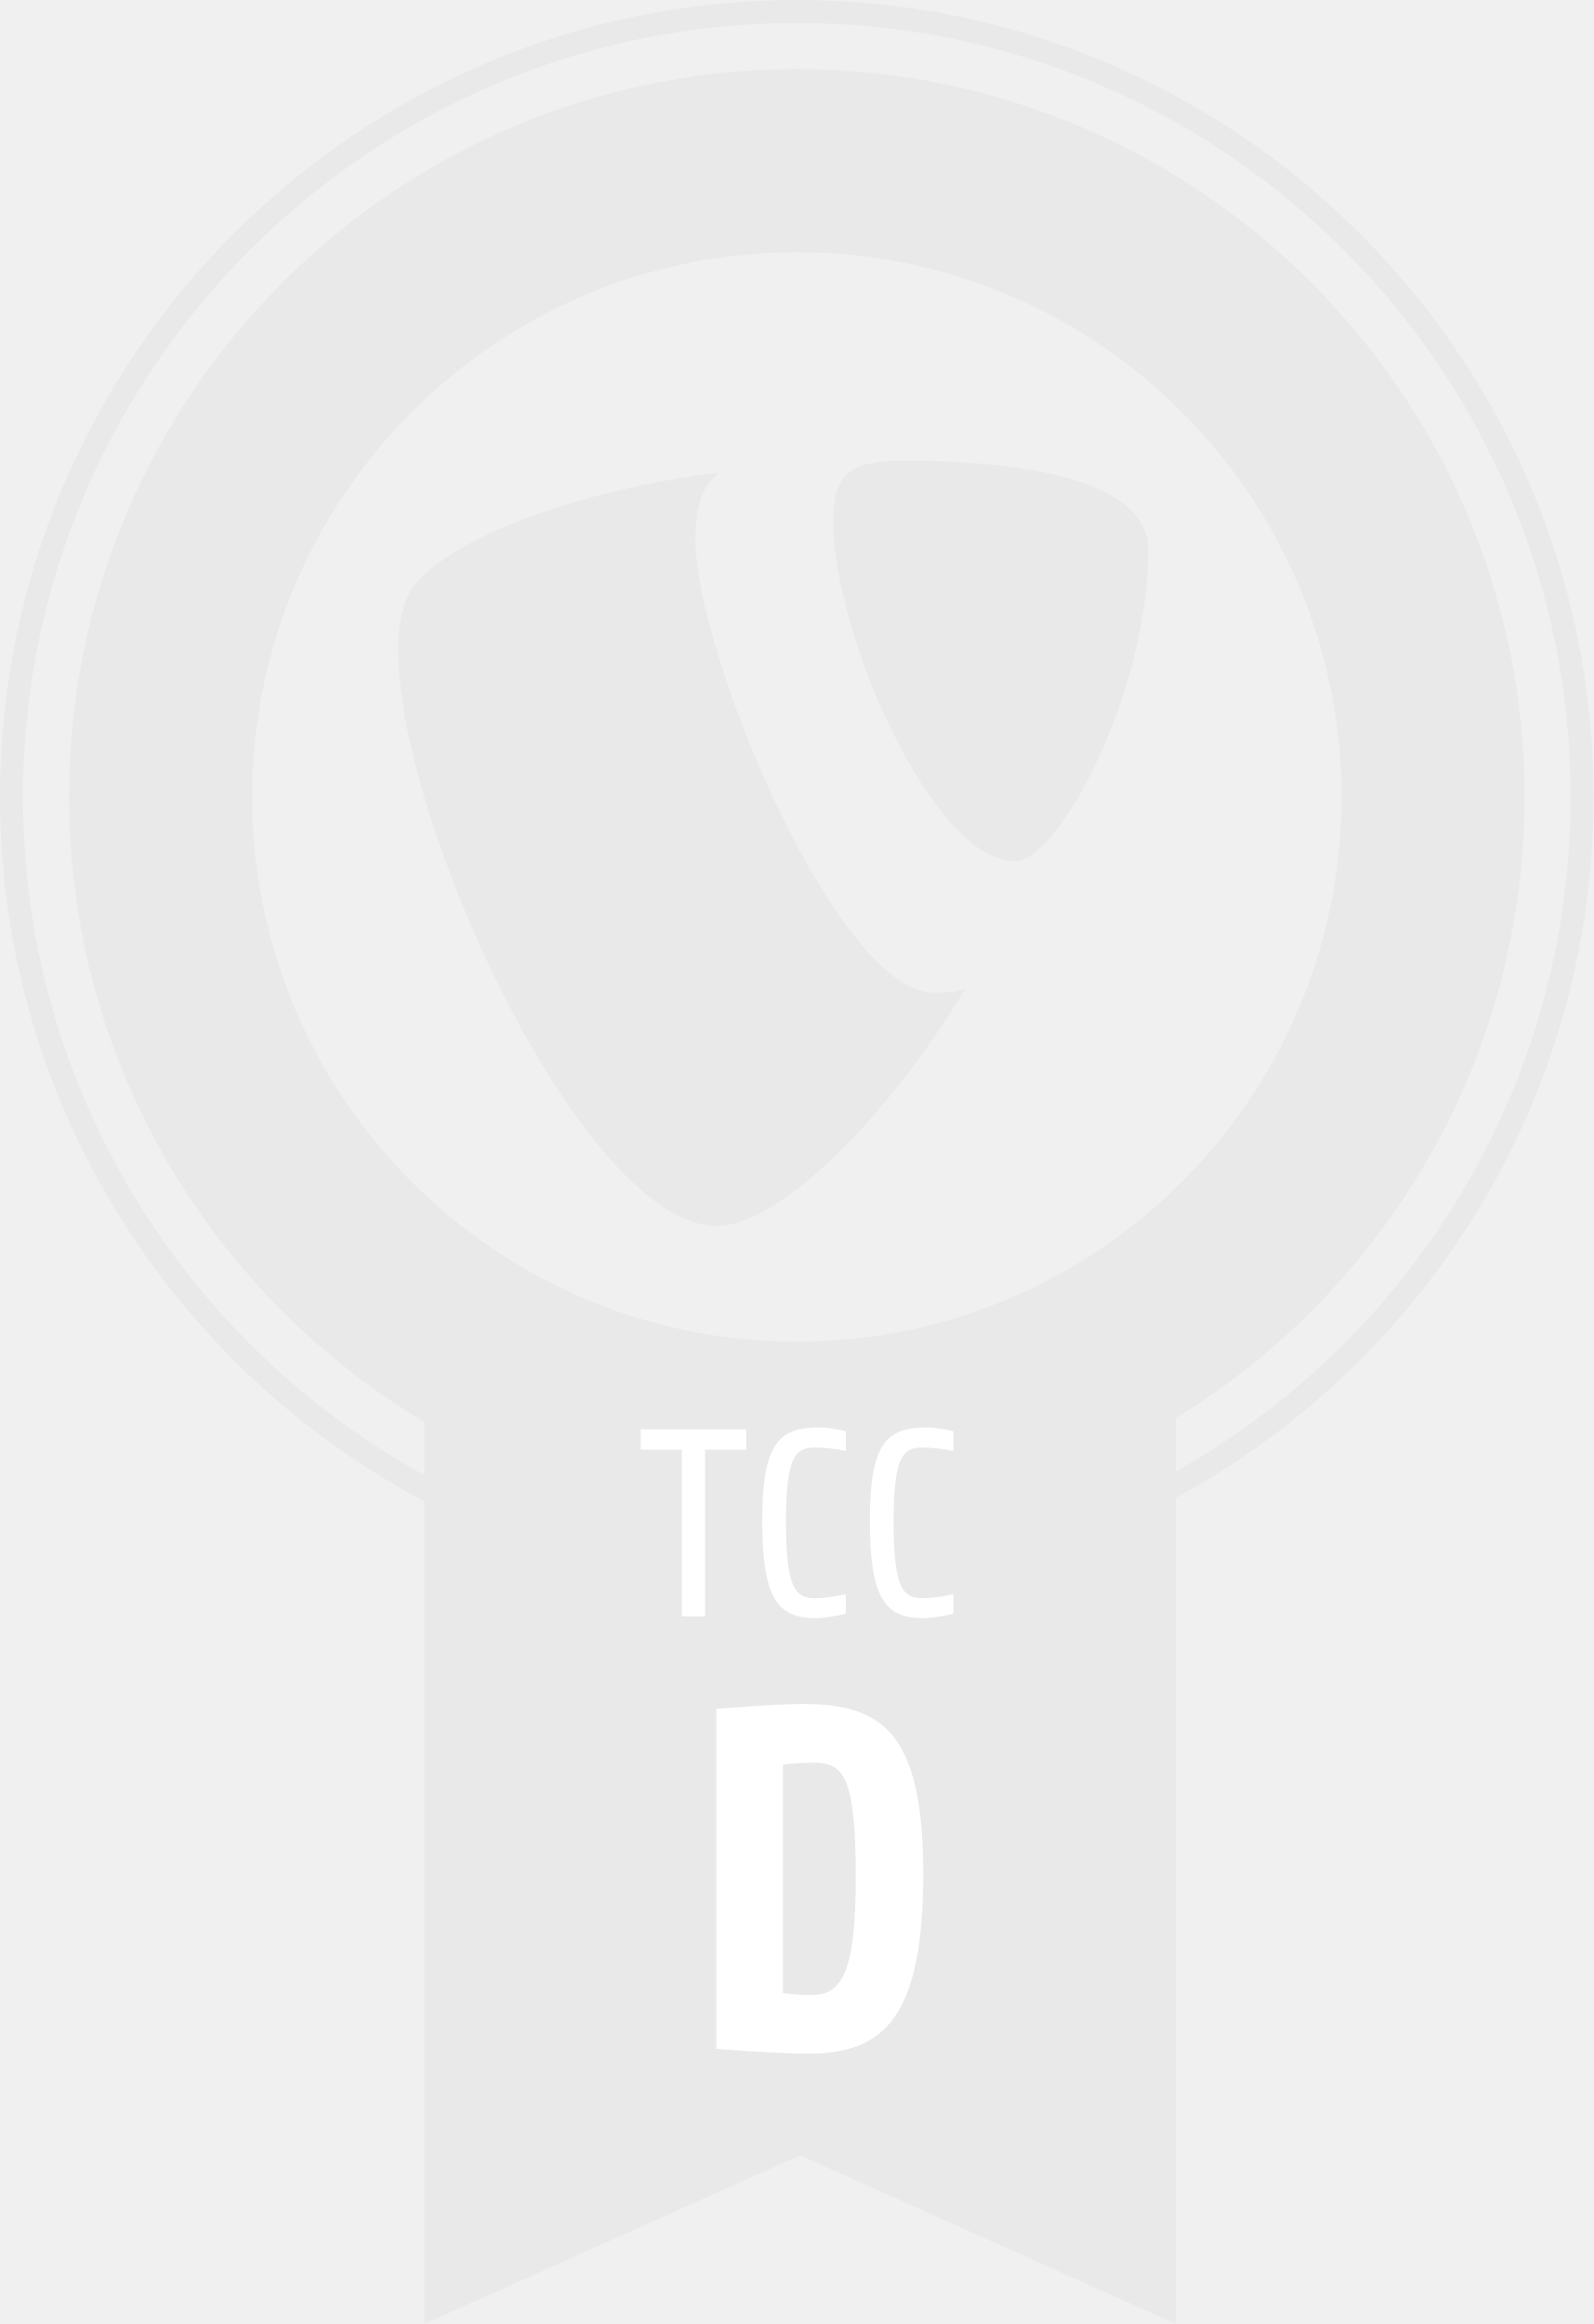
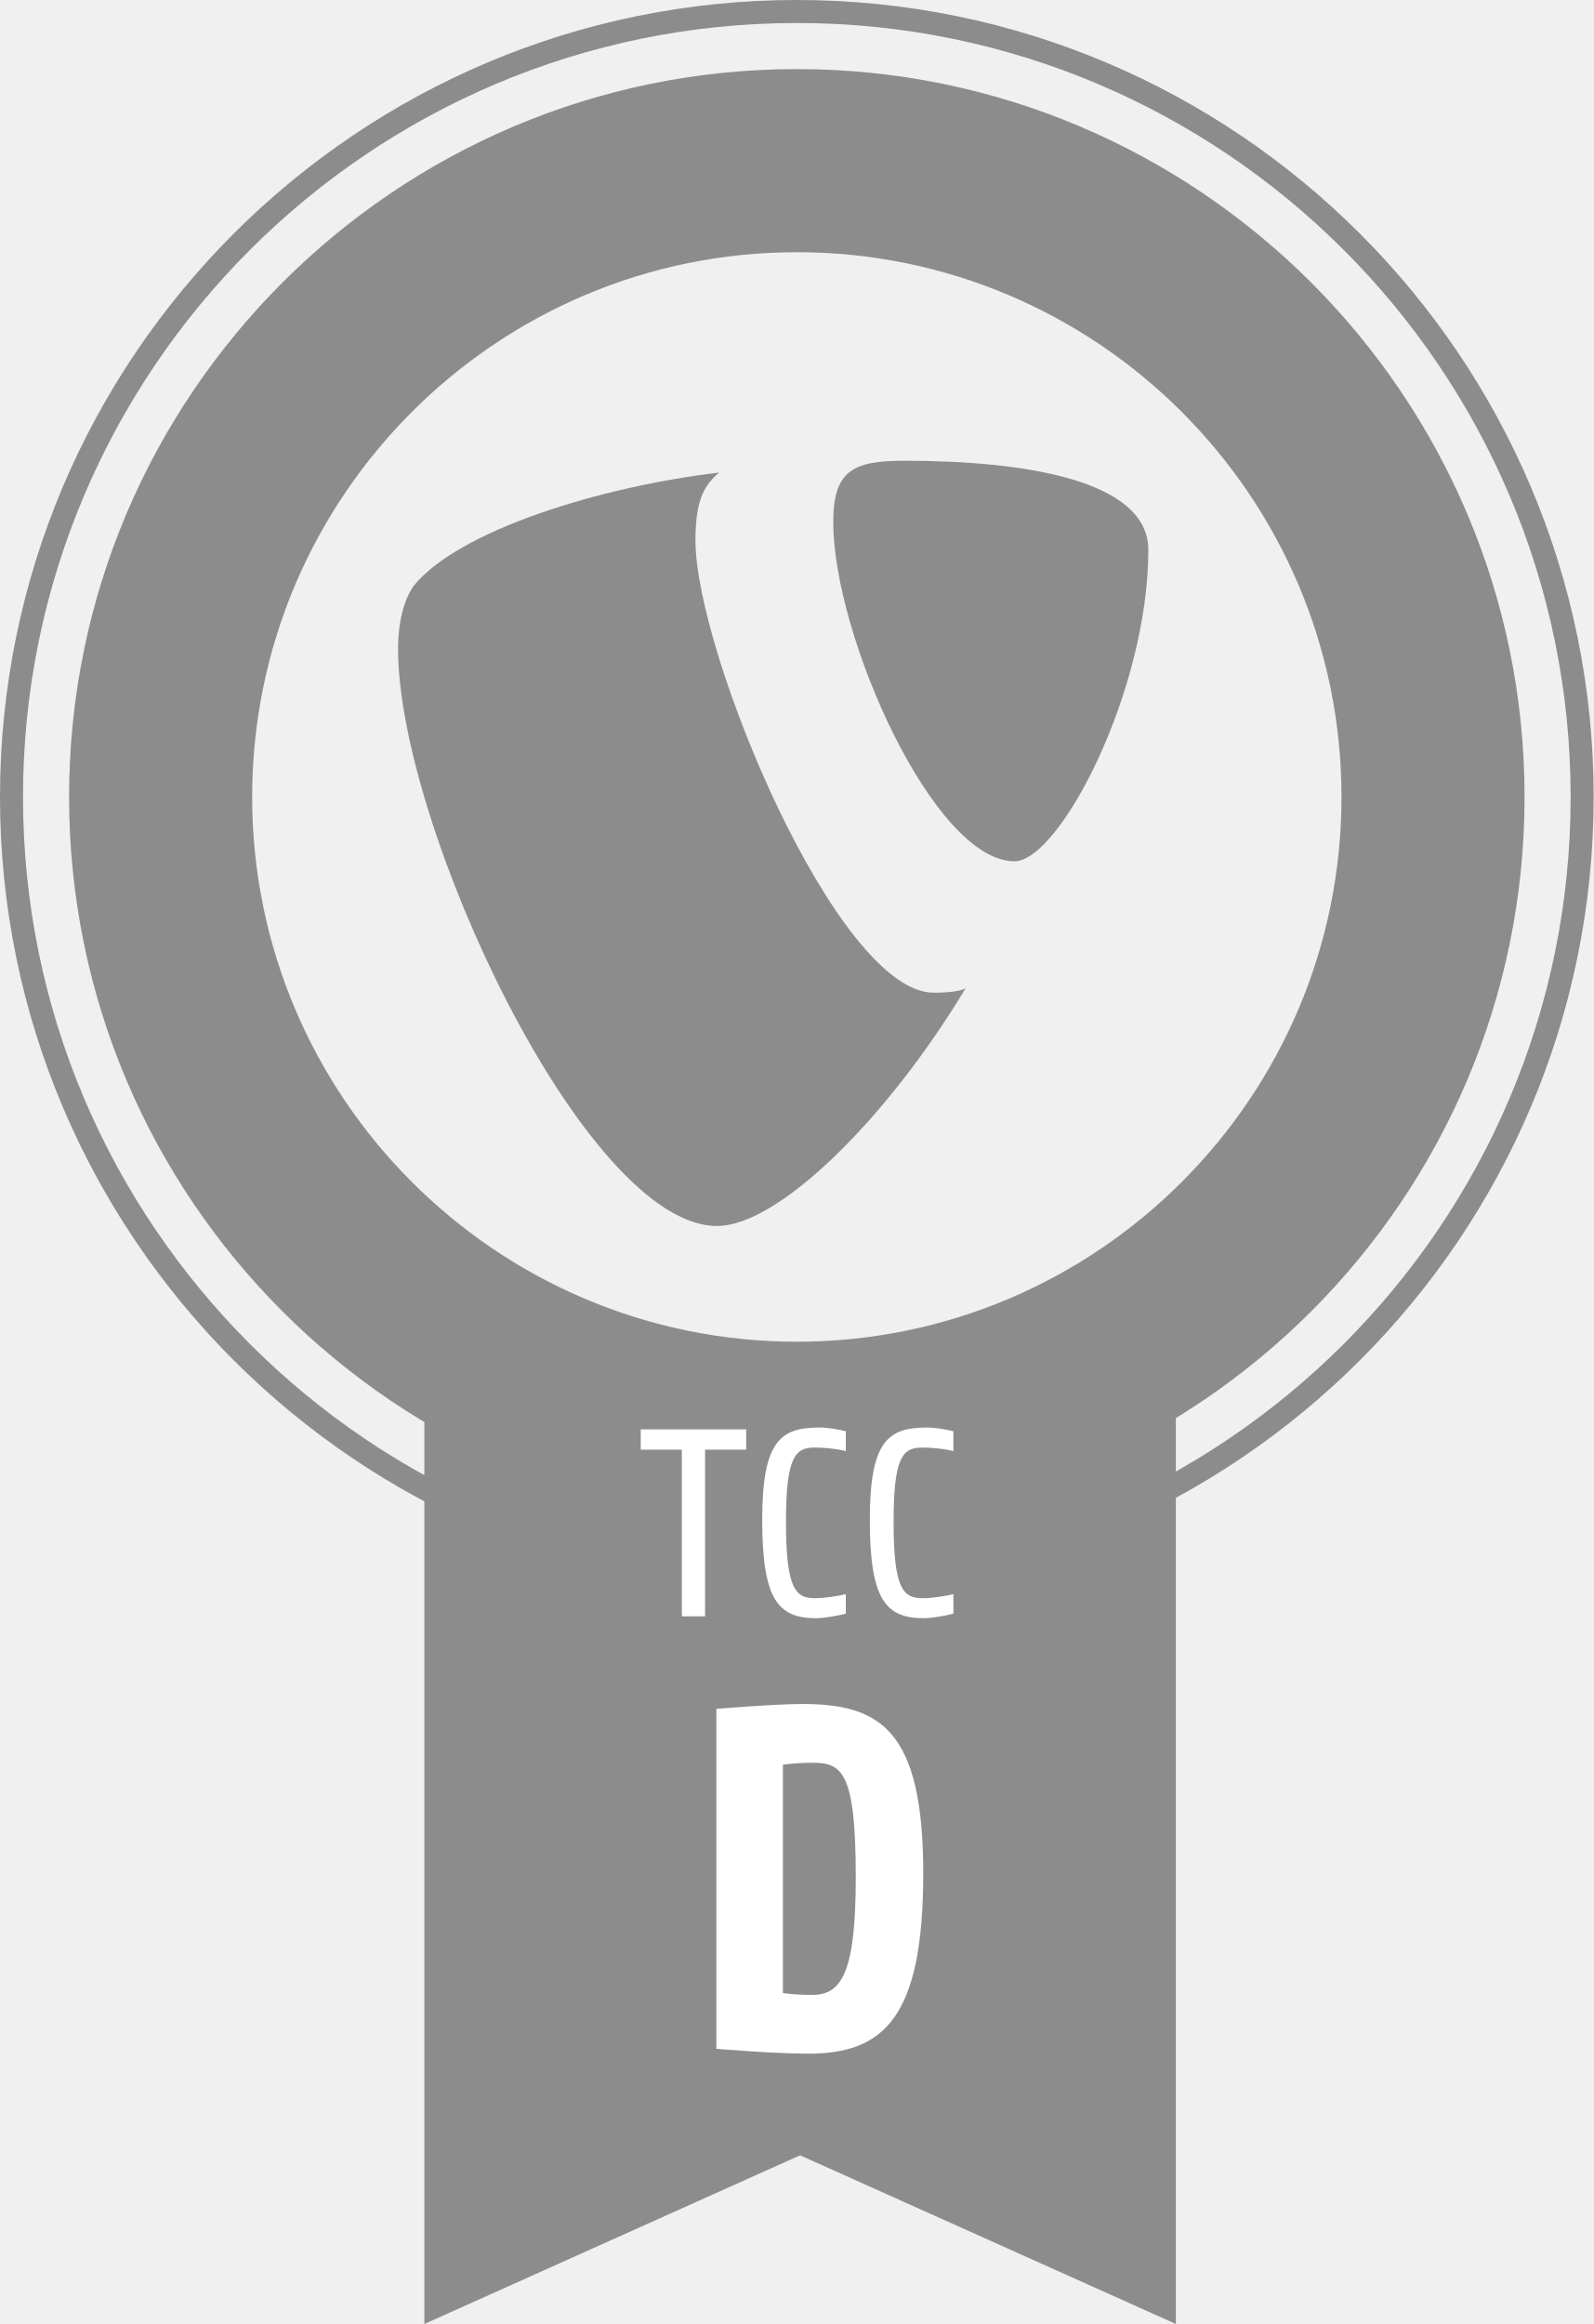
<svg xmlns="http://www.w3.org/2000/svg" version="1.1" x="0px" y="0px" viewBox="0 0 138.561 202.03" style="enable-background:new 0 0 138.561 202.03;" xml:space="preserve">
  <style type="text/css">
- 	.st0{fill:none;stroke:#E9E9E9;stroke-width:2;stroke-miterlimit:10;}
+ 	.st0{fill:none;stroke:#8C8C8C;stroke-width:2;stroke-miterlimit:10;}
	.st1{fill:#FFFFFF;}
</style>
  <g id="Ebene_1">
    <g>
-       <path fill="#E9E9E9" d="M69.281,132.555c-34.889,0-63.274-28.384-63.274-63.274    S34.391,6.007,69.281,6.007s63.274,28.384,63.274,63.274    S104.17,132.555,69.281,132.555z M69.281,21.924    c-26.112,0-47.357,21.244-47.357,47.357s21.244,47.357,47.357,47.357    c26.113,0,47.357-21.244,47.357-47.357S95.393,21.924,69.281,21.924z" />
+       <path fill="#8C8C8C" d="M69.281,132.555c-34.889,0-63.274-28.384-63.274-63.274    S34.391,6.007,69.281,6.007s63.274,28.384,63.274,63.274    S104.17,132.555,69.281,132.555z M69.281,21.924    c-26.112,0-47.357,21.244-47.357,47.357s21.244,47.357,47.357,47.357    c26.113,0,47.357-21.244,47.357-47.357S95.393,21.924,69.281,21.924z" />
    </g>
    <g>
-       <path fill="#E9E9E9" class="st0" d="M69.281,137.561C31.63,137.561,1,106.931,1,69.281S31.63,1,69.281,1    s68.281,30.63,68.281,68.281S106.931,137.561,69.281,137.561z M69.281,18.177    c-28.179,0-51.104,22.925-51.104,51.104s22.925,51.104,51.104,51.104    c28.179,0,51.104-22.925,51.104-51.104S97.46,18.177,69.281,18.177z" />
+       <path fill="#8C8C8C" class="st0" d="M69.281,137.561C31.63,137.561,1,106.931,1,69.281S31.63,1,69.281,1    s68.281,30.63,68.281,68.281S106.931,137.561,69.281,137.561z M69.281,18.177    c-28.179,0-51.104,22.925-51.104,51.104s22.925,51.104,51.104,51.104    c28.179,0,51.104-22.925,51.104-51.104S97.46,18.177,69.281,18.177z" />
    </g>
    <g>
      <g>
-         <path fill="#E9E9E9" d="M88.17,72.873c-5.018-0.072-13.721-17.484-13.721-27.479     c0-2.878,0.282-3.34,4.161-3.34c11.863,0,19.233,2.205,19.233,5.754     C97.844,59.969,90.426,72.365,88.17,72.873z" />
-         <path fill="#E9E9E9" d="M78.61,44.053c12.894,0,17.234,2.578,17.234,3.755     c0,9.715-5.441,20.646-8.041,22.927c-1.184-0.599-3.82-3.168-6.673-8.989     c-2.8-5.711-4.681-12.282-4.681-16.351c0-0.593,0.039-0.976,0.078-1.21     C76.854,44.122,77.475,44.053,78.61,44.053 M78.61,40.053     c-4.449,0-6.161,0.859-6.161,5.34c0,9.827,8.732,29.48,15.752,29.48     c3.935,0,11.643-14.829,11.643-27.065C99.844,41.776,89.223,40.053,78.61,40.053     L78.61,40.053z" />
+         <path fill="#8C8C8C" d="M88.17,72.873c-5.018-0.072-13.721-17.484-13.721-27.479     c0-2.878,0.282-3.34,4.161-3.34c11.863,0,19.233,2.205,19.233,5.754     C97.844,59.969,90.426,72.365,88.17,72.873z" />
+         <path fill="#8C8C8C" d="M78.61,44.053c12.894,0,17.234,2.578,17.234,3.755     c0,9.715-5.441,20.646-8.041,22.927c-1.184-0.599-3.82-3.168-6.673-8.989     c-2.8-5.711-4.681-12.282-4.681-16.351c0-0.593,0.039-0.976,0.078-1.21     C76.854,44.122,77.475,44.053,78.61,44.053 M78.61,40.053     c-4.449,0-6.161,0.859-6.161,5.34c0,9.827,8.732,29.48,15.752,29.48     c3.935,0,11.643-14.829,11.643-27.065C99.844,41.776,89.223,40.053,78.61,40.053     L78.61,40.053z" />
      </g>
      <g>
-         <path fill="#E9E9E9" d="M62.348,104.577c-4.22,0-10.655-7.161-16.394-18.242     c-5.587-10.789-9.342-22.808-9.342-29.908c0-1.832,0.352-3.396,0.966-4.31     c2.838-3.393,11.538-6.807,21.191-8.47c-0.197,0.901-0.302,1.978-0.302,3.296     c0,9.472,11.531,39.273,21.671,41.249C73.473,98.122,65.857,104.577,62.348,104.577z     " />
-         <path fill="#E9E9E9" d="M56.48,46.133c-0.009,0.264-0.013,0.534-0.013,0.811     c0,6.345,3.944,17.455,7.609,25.092c4.376,9.119,8.719,14.856,12.96,17.136     c-6.399,8.928-12.588,13.406-14.688,13.406c-0.539,0-2.581-0.314-6.194-4.348     c-2.772-3.095-5.685-7.526-8.424-12.814     c-5.368-10.366-9.118-22.286-9.118-28.988c0-1.586,0.299-2.642,0.578-3.117     C41.507,50.659,48.567,47.812,56.48,46.133 M62.518,41.084     c-10.271,1.207-22.596,5.002-26.537,9.826c-0.852,1.208-1.37,3.103-1.37,5.517     c0,15.34,16.264,50.15,27.736,50.15c5.308,0,14.737-9.238,21.619-20.68     c-0.556,0.378-2.294,0.4-2.7,0.4c-0.055,0-0.085-0-0.085-0     c-8.381,0-20.715-29.526-20.715-39.352C60.467,43.327,61.317,42.119,62.518,41.084     L62.518,41.084z" />
+         <path fill="#8C8C8C" d="M62.348,104.577c-4.22,0-10.655-7.161-16.394-18.242     c-5.587-10.789-9.342-22.808-9.342-29.908c0-1.832,0.352-3.396,0.966-4.31     c2.838-3.393,11.538-6.807,21.191-8.47c-0.197,0.901-0.302,1.978-0.302,3.296     c0,9.472,11.531,39.273,21.671,41.249C73.473,98.122,65.857,104.577,62.348,104.577z     " />
+         <path fill="#8C8C8C" d="M56.48,46.133c-0.009,0.264-0.013,0.534-0.013,0.811     c0,6.345,3.944,17.455,7.609,25.092c4.376,9.119,8.719,14.856,12.96,17.136     c-6.399,8.928-12.588,13.406-14.688,13.406c-0.539,0-2.581-0.314-6.194-4.348     c-2.772-3.095-5.685-7.526-8.424-12.814     c-5.368-10.366-9.118-22.286-9.118-28.988c0-1.586,0.299-2.642,0.578-3.117     C41.507,50.659,48.567,47.812,56.48,46.133 M62.518,41.084     c-10.271,1.207-22.596,5.002-26.537,9.826c-0.852,1.208-1.37,3.103-1.37,5.517     c0,15.34,16.264,50.15,27.736,50.15c5.308,0,14.737-9.238,21.619-20.68     c-0.556,0.378-2.294,0.4-2.7,0.4c-0.055,0-0.085-0-0.085-0     c-8.381,0-20.715-29.526-20.715-39.352C60.467,43.327,61.317,42.119,62.518,41.084     L62.518,41.084z" />
      </g>
    </g>
-     <polygon fill="#E9E9E9" points="69.566,121.859 36.895,110.037 36.895,202.03 69.566,187.365    102.238,202.03 102.238,110.037  " />
+     <polygon fill="#8C8C8C" points="69.566,121.859 36.895,110.037 36.895,202.03 69.566,187.365    102.238,202.03 102.238,110.037  " />
    <g>
-       <path fill="#E9E9E9" class="st1" d="M61.304,126.024v14.486h-2.02v-14.486h-3.575v-1.764h9.17v1.764    H61.304z" />
-       <path fill="#E9E9E9" class="st1" d="M73.539,140.278c-0.51,0.139-1.811,0.395-2.577,0.395    c-3.32,0-4.69-1.625-4.69-8.543c0-6.849,1.579-8.032,4.968-8.032    c0.743,0,1.672,0.162,2.298,0.325v1.718c-0.766-0.186-1.811-0.302-2.716-0.302    c-1.695,0-2.484,0.836-2.484,6.454c0,5.85,0.836,6.64,2.508,6.64    c0.952,0,2.112-0.209,2.693-0.348V140.278z" />
-       <path fill="#E9E9E9" class="st1" d="M82.895,140.278c-0.511,0.139-1.811,0.395-2.577,0.395    c-3.32,0-4.69-1.625-4.69-8.543c0-6.849,1.579-8.032,4.968-8.032    c0.743,0,1.672,0.162,2.298,0.325v1.718c-0.766-0.186-1.811-0.302-2.716-0.302    c-1.695,0-2.484,0.836-2.484,6.454c0,5.85,0.836,6.64,2.508,6.64    c0.952,0,2.112-0.209,2.693-0.348V140.278z" />
+       <path fill="#8C8C8C" class="st1" d="M61.304,126.024v14.486h-2.02v-14.486h-3.575v-1.764h9.17v1.764    H61.304z" />
+       <path fill="#8C8C8C" class="st1" d="M73.539,140.278c-0.51,0.139-1.811,0.395-2.577,0.395    c-3.32,0-4.69-1.625-4.69-8.543c0-6.849,1.579-8.032,4.968-8.032    c0.743,0,1.672,0.162,2.298,0.325v1.718c-0.766-0.186-1.811-0.302-2.716-0.302    c-1.695,0-2.484,0.836-2.484,6.454c0,5.85,0.836,6.64,2.508,6.64    c0.952,0,2.112-0.209,2.693-0.348V140.278z" />
+       <path fill="#8C8C8C" class="st1" d="M82.895,140.278c-0.511,0.139-1.811,0.395-2.577,0.395    c-3.32,0-4.69-1.625-4.69-8.543c0-6.849,1.579-8.032,4.968-8.032    c0.743,0,1.672,0.162,2.298,0.325v1.718c-0.766-0.186-1.811-0.302-2.716-0.302    c-1.695,0-2.484,0.836-2.484,6.454c0,5.85,0.836,6.64,2.508,6.64    c0.952,0,2.112-0.209,2.693-0.348V140.278z" />
    </g>
-     <path fill="#E9E9E9" class="st1" d="M70.268,178.529c-2.998,0-7.98-0.422-7.98-0.422v-29.553   c0,0,5.108-0.422,7.473-0.422c6.797,0,10.512,2.28,10.512,14.734   C80.273,175.447,76.811,178.529,70.268,178.529z M70.69,153.24   c-1.562,0-2.618,0.169-2.618,0.169v19.843c0,0,0.802,0.169,2.575,0.169   c2.618,0,3.758-2.153,3.758-10.259C74.405,154.085,73.223,153.24,70.69,153.24z" />
+     <path fill="#8C8C8C" class="st1" d="M70.268,178.529c-2.998,0-7.98-0.422-7.98-0.422v-29.553   c0,0,5.108-0.422,7.473-0.422c6.797,0,10.512,2.28,10.512,14.734   C80.273,175.447,76.811,178.529,70.268,178.529z M70.69,153.24   c-1.562,0-2.618,0.169-2.618,0.169v19.843c0,0,0.802,0.169,2.575,0.169   c2.618,0,3.758-2.153,3.758-10.259C74.405,154.085,73.223,153.24,70.69,153.24z" />
  </g>
</svg>
